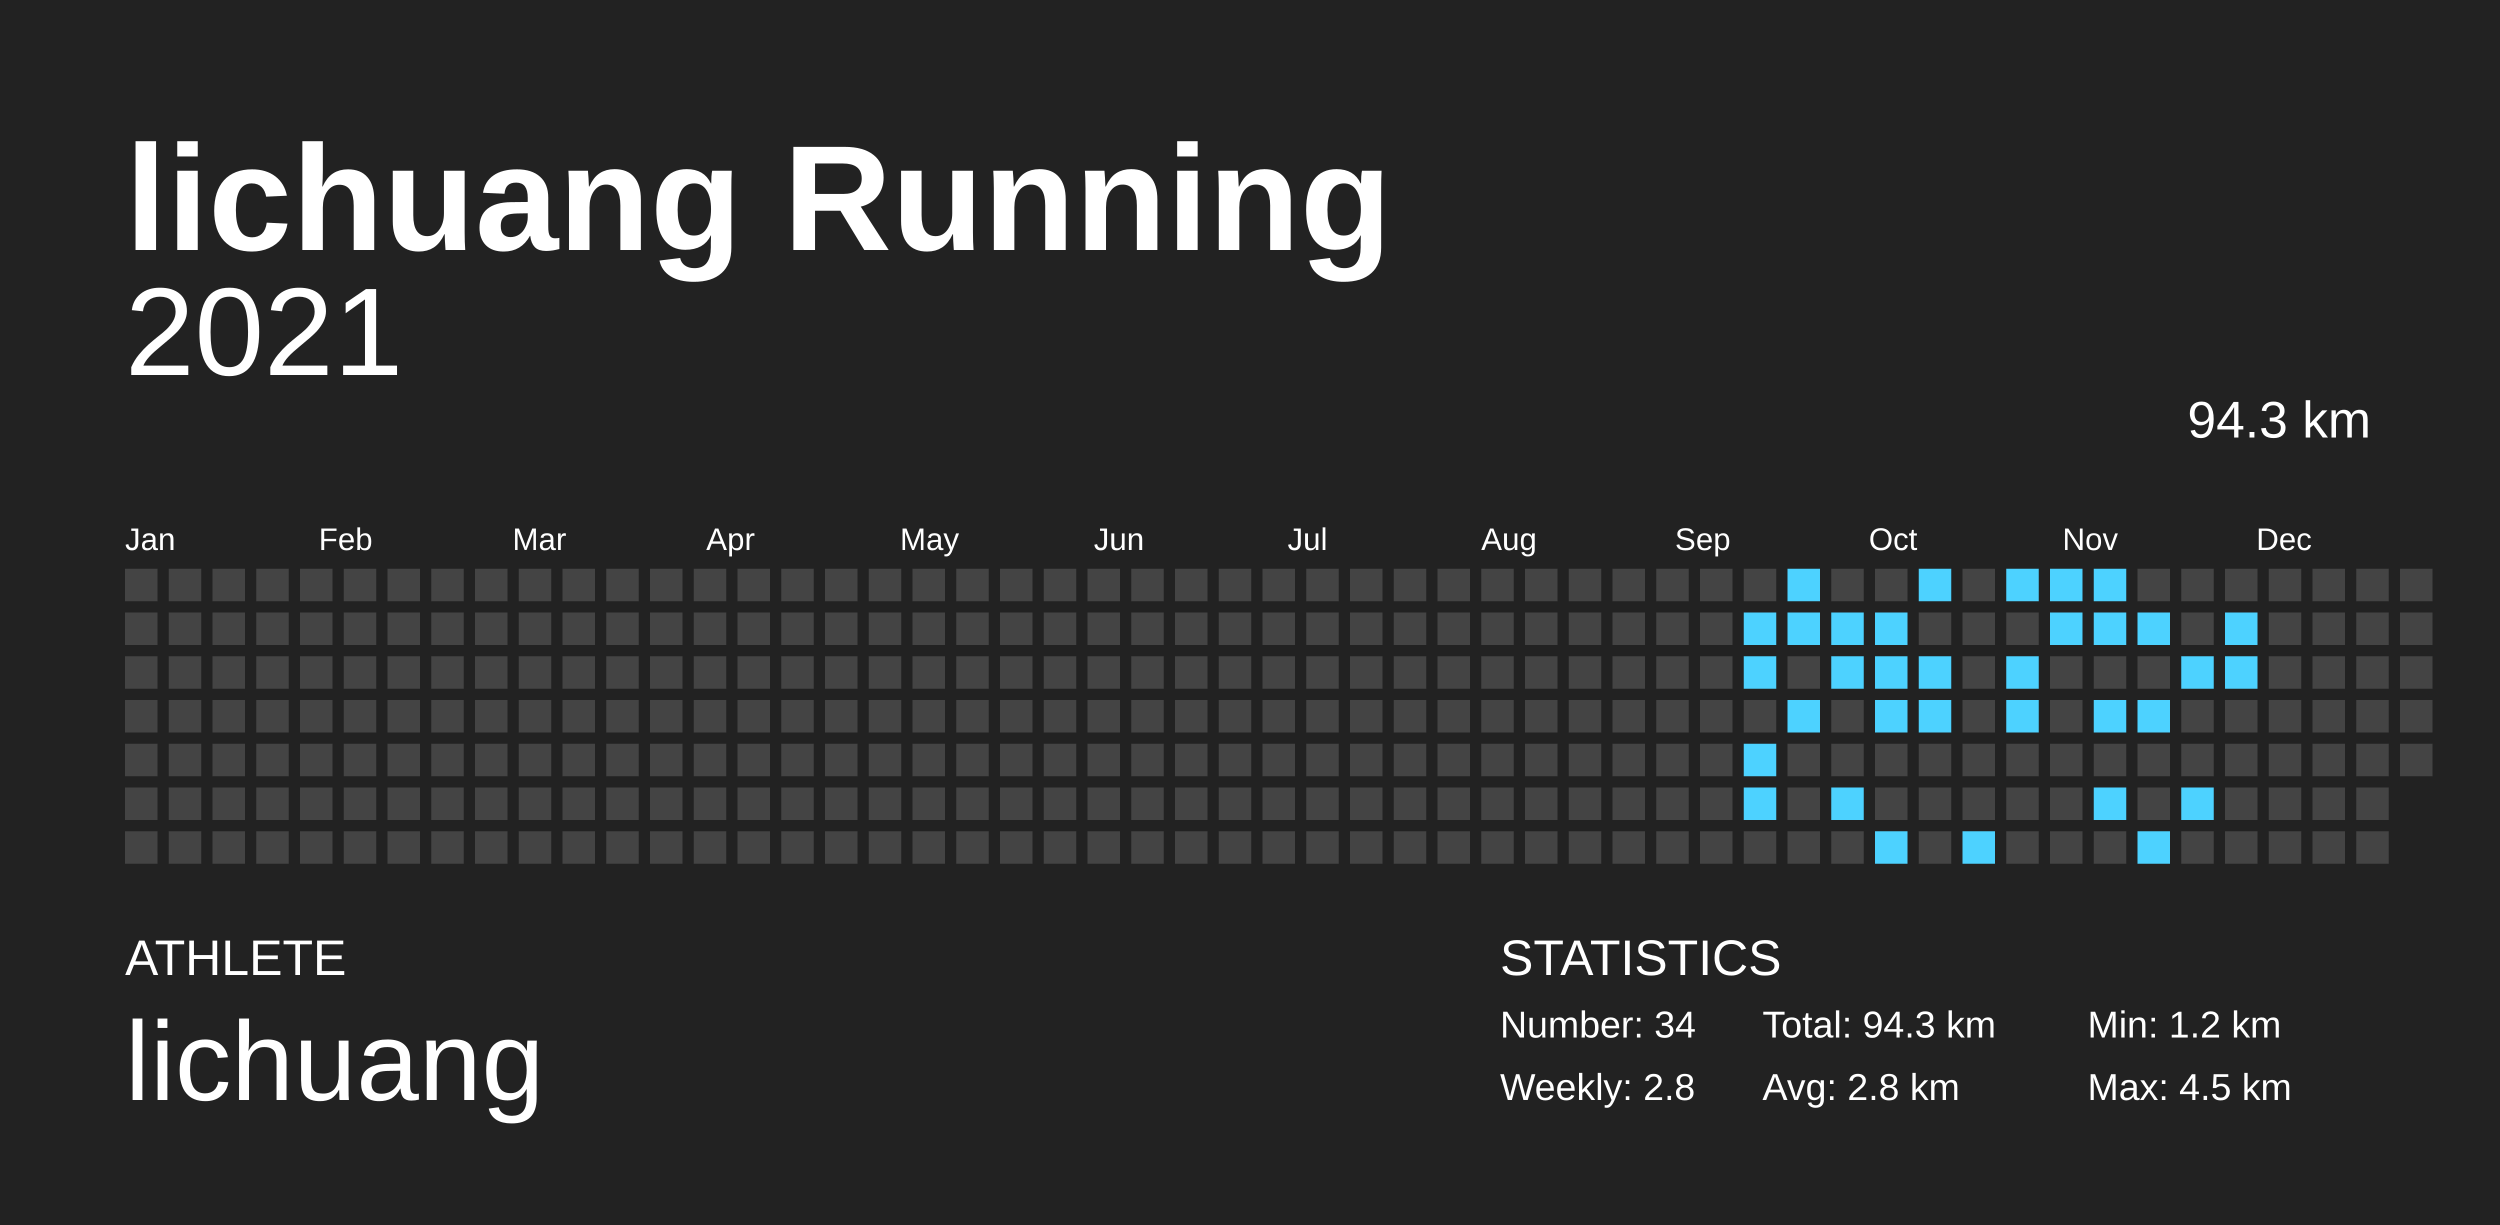
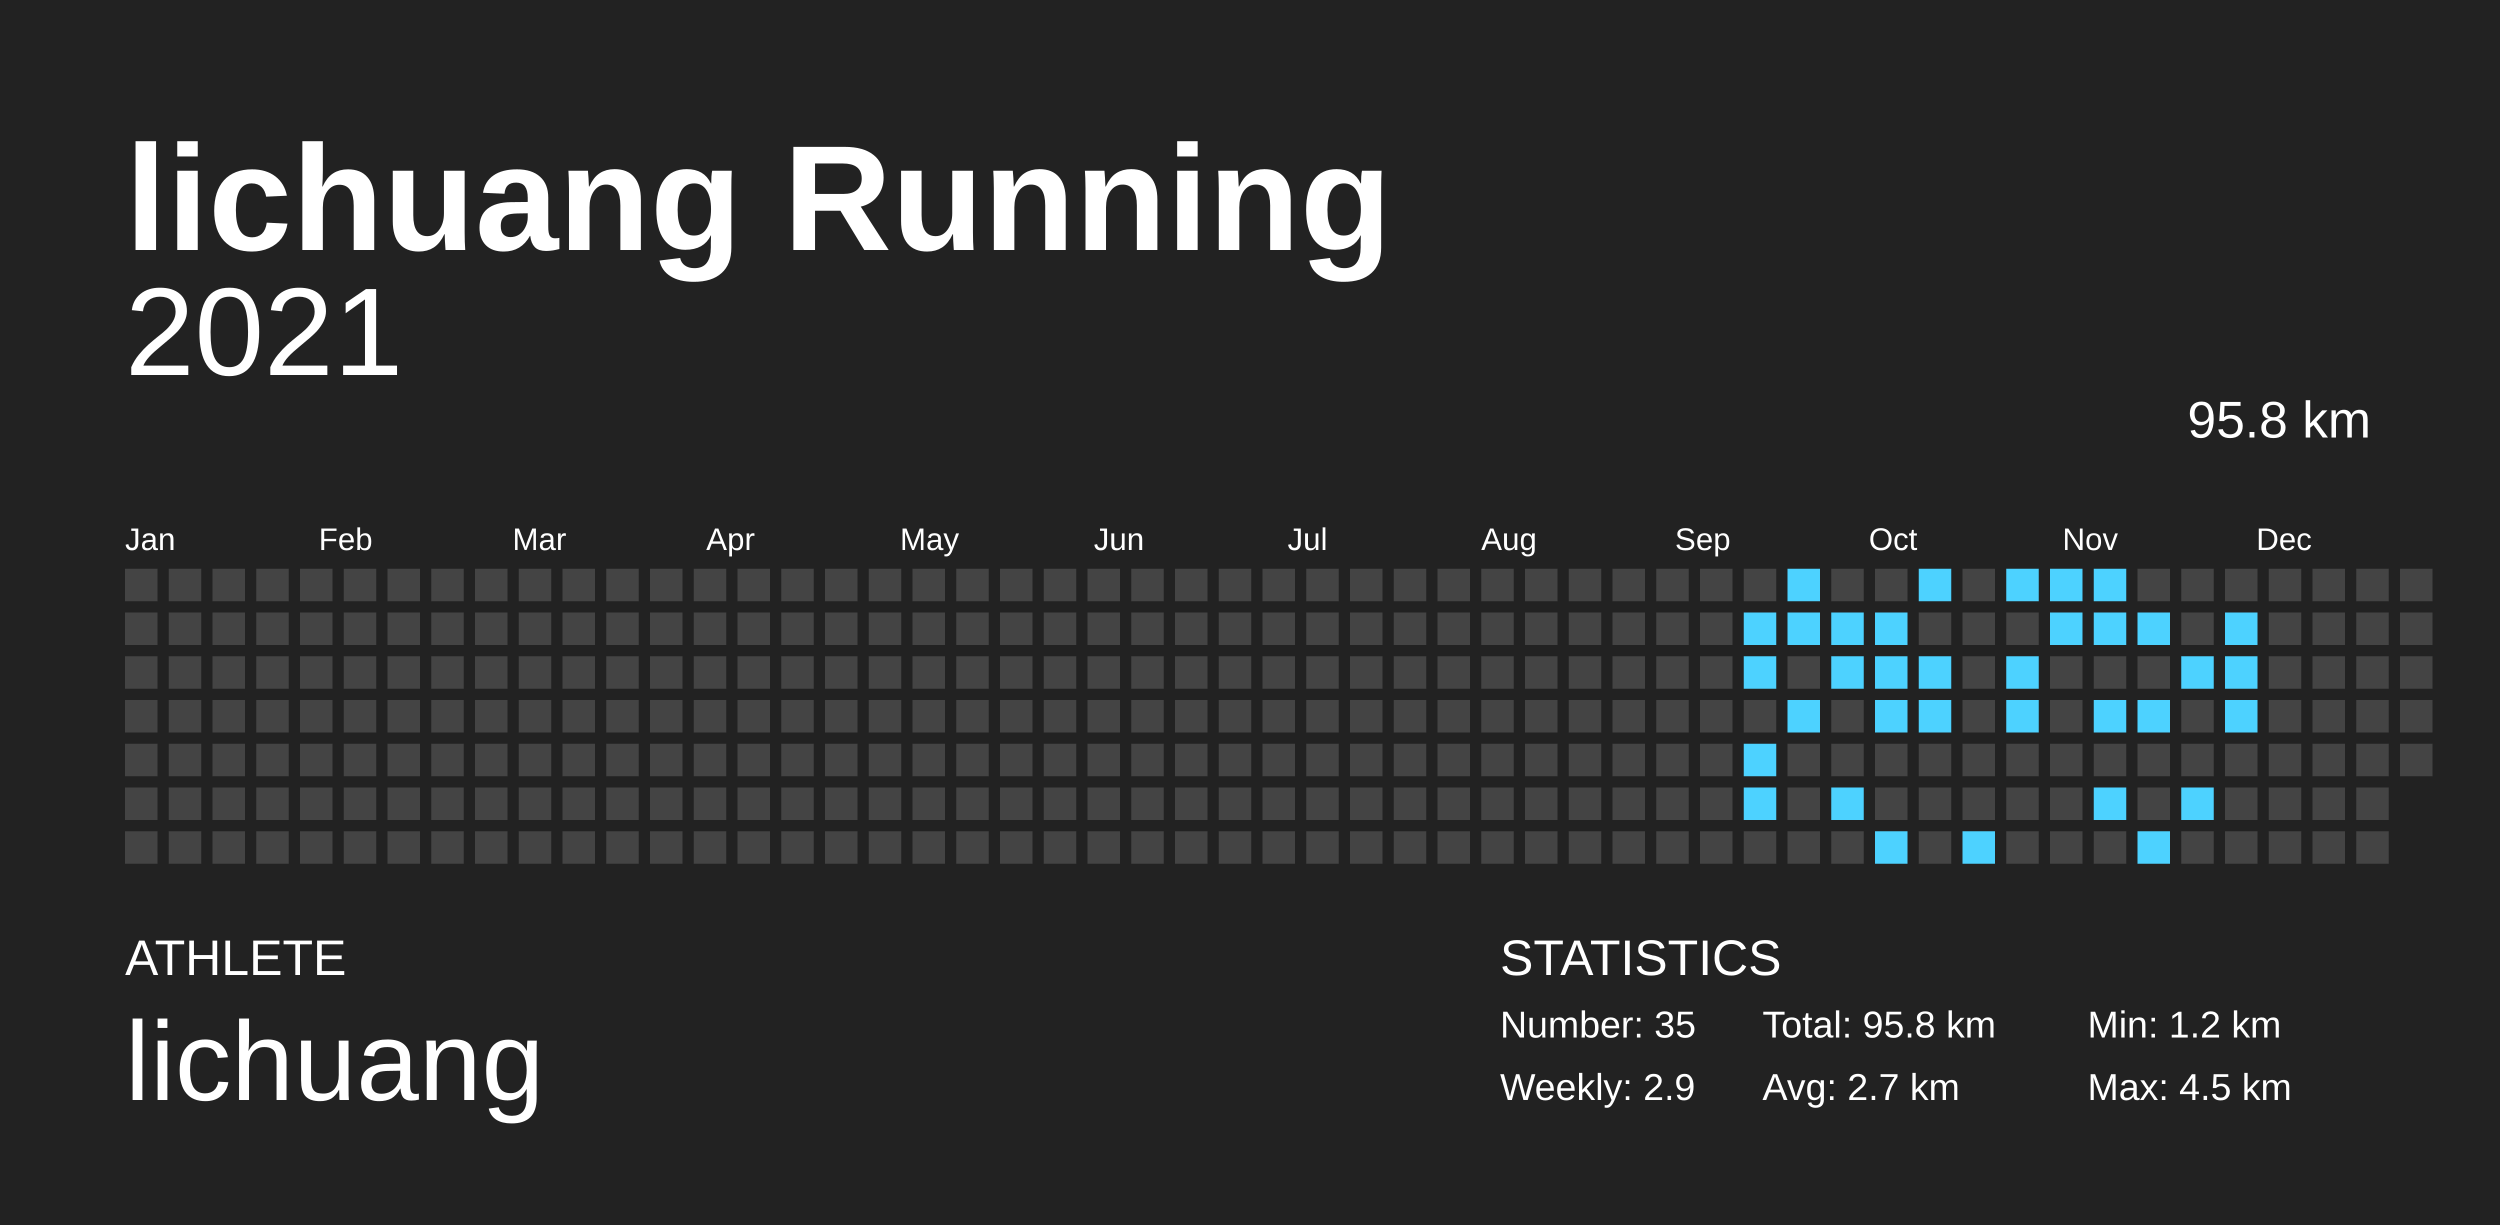
<svg xmlns="http://www.w3.org/2000/svg" baseProfile="full" height="98mm" version="1.1" viewBox="0,0,200,98" width="200mm">
  <defs />
  <rect fill="#222222" height="98" width="200" x="0" y="0" />
  <text fill="#FFFFFF" style="font-size:12px; font-family:Arial; font-weight:bold;" x="10" y="20">lichuang Running</text>
  <text fill="#FFFFFF" style="font-size:4px; font-family:Arial" x="10" y="78">ATHLETE</text>
  <text fill="#FFFFFF" style="font-size:9px; font-family:Arial" x="10" y="88">lichuang</text>
  <text fill="#FFFFFF" style="font-size:4px; font-family:Arial" x="120" y="78">STATISTICS</text>
-   <text fill="#FFFFFF" style="font-size:3px; font-family:Arial" x="120" y="83">Number: 34</text>
-   <text fill="#FFFFFF" style="font-size:3px; font-family:Arial" x="120" y="88">Weekly: 2.8</text>
-   <text fill="#FFFFFF" style="font-size:3px; font-family:Arial" x="141" y="83">Total: 94.3 km</text>
-   <text fill="#FFFFFF" style="font-size:3px; font-family:Arial" x="141" y="88">Avg: 2.8 km</text>
+   <text fill="#FFFFFF" style="font-size:3px; font-family:Arial" x="120" y="83">Number: 35</text>
+   <text fill="#FFFFFF" style="font-size:3px; font-family:Arial" x="120" y="88">Weekly: 2.9</text>
+   <text fill="#FFFFFF" style="font-size:3px; font-family:Arial" x="141" y="83">Total: 95.8 km</text>
+   <text fill="#FFFFFF" style="font-size:3px; font-family:Arial" x="141" y="88">Avg: 2.7 km</text>
  <text fill="#FFFFFF" style="font-size:3px; font-family:Arial" x="167" y="83">Min: 1.2 km</text>
  <text fill="#FFFFFF" style="font-size:3px; font-family:Arial" x="167" y="88">Max: 4.5 km</text>
  <text alignment-baseline="hanging" fill="#FFFFFF" style="font-size:10.0px; font-family:Arial;" x="10" y="30">2021</text>
-   <text alignment-baseline="hanging" fill="#FFFFFF" style="font-size:4.125px; font-family:Arial;" x="175" y="35">94.3 km</text>
+   <text alignment-baseline="hanging" fill="#FFFFFF" style="font-size:4.125px; font-family:Arial;" x="175" y="35">95.8 km</text>
  <text fill="#FFFFFF" style="font-size:2.5px; font-family:Arial" x="10.0" y="44">Jan</text>
  <text fill="#FFFFFF" style="font-size:2.5px; font-family:Arial" x="25.5" y="44">Feb</text>
  <text fill="#FFFFFF" style="font-size:2.5px; font-family:Arial" x="41.0" y="44">Mar</text>
  <text fill="#FFFFFF" style="font-size:2.5px; font-family:Arial" x="56.5" y="44">Apr</text>
  <text fill="#FFFFFF" style="font-size:2.5px; font-family:Arial" x="72.0" y="44">May</text>
  <text fill="#FFFFFF" style="font-size:2.5px; font-family:Arial" x="87.5" y="44">Jun</text>
  <text fill="#FFFFFF" style="font-size:2.5px; font-family:Arial" x="103.0" y="44">Jul</text>
  <text fill="#FFFFFF" style="font-size:2.5px; font-family:Arial" x="118.5" y="44">Aug</text>
  <text fill="#FFFFFF" style="font-size:2.5px; font-family:Arial" x="134.0" y="44">Sep</text>
  <text fill="#FFFFFF" style="font-size:2.5px; font-family:Arial" x="149.5" y="44">Oct</text>
  <text fill="#FFFFFF" style="font-size:2.5px; font-family:Arial" x="165.0" y="44">Nov</text>
  <text fill="#FFFFFF" style="font-size:2.5px; font-family:Arial" x="180.5" y="44">Dec</text>
  <rect fill="#444444" height="2.6" width="2.6" x="10.0" y="45.5" />
  <rect fill="#444444" height="2.6" width="2.6" x="10.0" y="49.0" />
  <rect fill="#444444" height="2.6" width="2.6" x="10.0" y="52.5" />
  <rect fill="#444444" height="2.6" width="2.6" x="10.0" y="56.0" />
  <rect fill="#444444" height="2.6" width="2.6" x="10.0" y="59.5" />
  <rect fill="#444444" height="2.6" width="2.6" x="10.0" y="63.0" />
  <rect fill="#444444" height="2.6" width="2.6" x="10.0" y="66.5" />
  <rect fill="#444444" height="2.6" width="2.6" x="13.5" y="45.5" />
  <rect fill="#444444" height="2.6" width="2.6" x="13.5" y="49.0" />
  <rect fill="#444444" height="2.6" width="2.6" x="13.5" y="52.5" />
  <rect fill="#444444" height="2.6" width="2.6" x="13.5" y="56.0" />
  <rect fill="#444444" height="2.6" width="2.6" x="13.5" y="59.5" />
  <rect fill="#444444" height="2.6" width="2.6" x="13.5" y="63.0" />
  <rect fill="#444444" height="2.6" width="2.6" x="13.5" y="66.5" />
  <rect fill="#444444" height="2.6" width="2.6" x="17.0" y="45.5" />
  <rect fill="#444444" height="2.6" width="2.6" x="17.0" y="49.0" />
  <rect fill="#444444" height="2.6" width="2.6" x="17.0" y="52.5" />
  <rect fill="#444444" height="2.6" width="2.6" x="17.0" y="56.0" />
  <rect fill="#444444" height="2.6" width="2.6" x="17.0" y="59.5" />
  <rect fill="#444444" height="2.6" width="2.6" x="17.0" y="63.0" />
  <rect fill="#444444" height="2.6" width="2.6" x="17.0" y="66.5" />
  <rect fill="#444444" height="2.6" width="2.6" x="20.5" y="45.5" />
  <rect fill="#444444" height="2.6" width="2.6" x="20.5" y="49.0" />
  <rect fill="#444444" height="2.6" width="2.6" x="20.5" y="52.5" />
  <rect fill="#444444" height="2.6" width="2.6" x="20.5" y="56.0" />
  <rect fill="#444444" height="2.6" width="2.6" x="20.5" y="59.5" />
  <rect fill="#444444" height="2.6" width="2.6" x="20.5" y="63.0" />
  <rect fill="#444444" height="2.6" width="2.6" x="20.5" y="66.5" />
  <rect fill="#444444" height="2.6" width="2.6" x="24.0" y="45.5" />
  <rect fill="#444444" height="2.6" width="2.6" x="24.0" y="49.0" />
  <rect fill="#444444" height="2.6" width="2.6" x="24.0" y="52.5" />
  <rect fill="#444444" height="2.6" width="2.6" x="24.0" y="56.0" />
  <rect fill="#444444" height="2.6" width="2.6" x="24.0" y="59.5" />
  <rect fill="#444444" height="2.6" width="2.6" x="24.0" y="63.0" />
  <rect fill="#444444" height="2.6" width="2.6" x="24.0" y="66.5" />
  <rect fill="#444444" height="2.6" width="2.6" x="27.5" y="45.5" />
  <rect fill="#444444" height="2.6" width="2.6" x="27.5" y="49.0" />
  <rect fill="#444444" height="2.6" width="2.6" x="27.5" y="52.5" />
  <rect fill="#444444" height="2.6" width="2.6" x="27.5" y="56.0" />
  <rect fill="#444444" height="2.6" width="2.6" x="27.5" y="59.5" />
  <rect fill="#444444" height="2.6" width="2.6" x="27.5" y="63.0" />
  <rect fill="#444444" height="2.6" width="2.6" x="27.5" y="66.5" />
  <rect fill="#444444" height="2.6" width="2.6" x="31.0" y="45.5" />
  <rect fill="#444444" height="2.6" width="2.6" x="31.0" y="49.0" />
  <rect fill="#444444" height="2.6" width="2.6" x="31.0" y="52.5" />
  <rect fill="#444444" height="2.6" width="2.6" x="31.0" y="56.0" />
  <rect fill="#444444" height="2.6" width="2.6" x="31.0" y="59.5" />
  <rect fill="#444444" height="2.6" width="2.6" x="31.0" y="63.0" />
  <rect fill="#444444" height="2.6" width="2.6" x="31.0" y="66.5" />
  <rect fill="#444444" height="2.6" width="2.6" x="34.5" y="45.5" />
  <rect fill="#444444" height="2.6" width="2.6" x="34.5" y="49.0" />
  <rect fill="#444444" height="2.6" width="2.6" x="34.5" y="52.5" />
  <rect fill="#444444" height="2.6" width="2.6" x="34.5" y="56.0" />
  <rect fill="#444444" height="2.6" width="2.6" x="34.5" y="59.5" />
  <rect fill="#444444" height="2.6" width="2.6" x="34.5" y="63.0" />
  <rect fill="#444444" height="2.6" width="2.6" x="34.5" y="66.5" />
  <rect fill="#444444" height="2.6" width="2.6" x="38.0" y="45.5" />
  <rect fill="#444444" height="2.6" width="2.6" x="38.0" y="49.0" />
  <rect fill="#444444" height="2.6" width="2.6" x="38.0" y="52.5" />
  <rect fill="#444444" height="2.6" width="2.6" x="38.0" y="56.0" />
  <rect fill="#444444" height="2.6" width="2.6" x="38.0" y="59.5" />
  <rect fill="#444444" height="2.6" width="2.6" x="38.0" y="63.0" />
  <rect fill="#444444" height="2.6" width="2.6" x="38.0" y="66.5" />
  <rect fill="#444444" height="2.6" width="2.6" x="41.5" y="45.5" />
  <rect fill="#444444" height="2.6" width="2.6" x="41.5" y="49.0" />
  <rect fill="#444444" height="2.6" width="2.6" x="41.5" y="52.5" />
  <rect fill="#444444" height="2.6" width="2.6" x="41.5" y="56.0" />
  <rect fill="#444444" height="2.6" width="2.6" x="41.5" y="59.5" />
  <rect fill="#444444" height="2.6" width="2.6" x="41.5" y="63.0" />
  <rect fill="#444444" height="2.6" width="2.6" x="41.5" y="66.5" />
  <rect fill="#444444" height="2.6" width="2.6" x="45.0" y="45.5" />
  <rect fill="#444444" height="2.6" width="2.6" x="45.0" y="49.0" />
  <rect fill="#444444" height="2.6" width="2.6" x="45.0" y="52.5" />
  <rect fill="#444444" height="2.6" width="2.6" x="45.0" y="56.0" />
  <rect fill="#444444" height="2.6" width="2.6" x="45.0" y="59.5" />
  <rect fill="#444444" height="2.6" width="2.6" x="45.0" y="63.0" />
  <rect fill="#444444" height="2.6" width="2.6" x="45.0" y="66.5" />
  <rect fill="#444444" height="2.6" width="2.6" x="48.5" y="45.5" />
  <rect fill="#444444" height="2.6" width="2.6" x="48.5" y="49.0" />
  <rect fill="#444444" height="2.6" width="2.6" x="48.5" y="52.5" />
  <rect fill="#444444" height="2.6" width="2.6" x="48.5" y="56.0" />
  <rect fill="#444444" height="2.6" width="2.6" x="48.5" y="59.5" />
  <rect fill="#444444" height="2.6" width="2.6" x="48.5" y="63.0" />
  <rect fill="#444444" height="2.6" width="2.6" x="48.5" y="66.5" />
  <rect fill="#444444" height="2.6" width="2.6" x="52.0" y="45.5" />
  <rect fill="#444444" height="2.6" width="2.6" x="52.0" y="49.0" />
  <rect fill="#444444" height="2.6" width="2.6" x="52.0" y="52.5" />
  <rect fill="#444444" height="2.6" width="2.6" x="52.0" y="56.0" />
  <rect fill="#444444" height="2.6" width="2.6" x="52.0" y="59.5" />
  <rect fill="#444444" height="2.6" width="2.6" x="52.0" y="63.0" />
  <rect fill="#444444" height="2.6" width="2.6" x="52.0" y="66.5" />
  <rect fill="#444444" height="2.6" width="2.6" x="55.5" y="45.5" />
  <rect fill="#444444" height="2.6" width="2.6" x="55.5" y="49.0" />
  <rect fill="#444444" height="2.6" width="2.6" x="55.5" y="52.5" />
  <rect fill="#444444" height="2.6" width="2.6" x="55.5" y="56.0" />
  <rect fill="#444444" height="2.6" width="2.6" x="55.5" y="59.5" />
  <rect fill="#444444" height="2.6" width="2.6" x="55.5" y="63.0" />
  <rect fill="#444444" height="2.6" width="2.6" x="55.5" y="66.5" />
  <rect fill="#444444" height="2.6" width="2.6" x="59.0" y="45.5" />
  <rect fill="#444444" height="2.6" width="2.6" x="59.0" y="49.0" />
  <rect fill="#444444" height="2.6" width="2.6" x="59.0" y="52.5" />
  <rect fill="#444444" height="2.6" width="2.6" x="59.0" y="56.0" />
  <rect fill="#444444" height="2.6" width="2.6" x="59.0" y="59.5" />
  <rect fill="#444444" height="2.6" width="2.6" x="59.0" y="63.0" />
  <rect fill="#444444" height="2.6" width="2.6" x="59.0" y="66.5" />
  <rect fill="#444444" height="2.6" width="2.6" x="62.5" y="45.5" />
  <rect fill="#444444" height="2.6" width="2.6" x="62.5" y="49.0" />
  <rect fill="#444444" height="2.6" width="2.6" x="62.5" y="52.5" />
  <rect fill="#444444" height="2.6" width="2.6" x="62.5" y="56.0" />
  <rect fill="#444444" height="2.6" width="2.6" x="62.5" y="59.5" />
  <rect fill="#444444" height="2.6" width="2.6" x="62.5" y="63.0" />
  <rect fill="#444444" height="2.6" width="2.6" x="62.5" y="66.5" />
  <rect fill="#444444" height="2.6" width="2.6" x="66.0" y="45.5" />
  <rect fill="#444444" height="2.6" width="2.6" x="66.0" y="49.0" />
  <rect fill="#444444" height="2.6" width="2.6" x="66.0" y="52.5" />
  <rect fill="#444444" height="2.6" width="2.6" x="66.0" y="56.0" />
  <rect fill="#444444" height="2.6" width="2.6" x="66.0" y="59.5" />
  <rect fill="#444444" height="2.6" width="2.6" x="66.0" y="63.0" />
  <rect fill="#444444" height="2.6" width="2.6" x="66.0" y="66.5" />
  <rect fill="#444444" height="2.6" width="2.6" x="69.5" y="45.5" />
  <rect fill="#444444" height="2.6" width="2.6" x="69.5" y="49.0" />
  <rect fill="#444444" height="2.6" width="2.6" x="69.5" y="52.5" />
  <rect fill="#444444" height="2.6" width="2.6" x="69.5" y="56.0" />
  <rect fill="#444444" height="2.6" width="2.6" x="69.5" y="59.5" />
  <rect fill="#444444" height="2.6" width="2.6" x="69.5" y="63.0" />
  <rect fill="#444444" height="2.6" width="2.6" x="69.5" y="66.5" />
  <rect fill="#444444" height="2.6" width="2.6" x="73.0" y="45.5" />
  <rect fill="#444444" height="2.6" width="2.6" x="73.0" y="49.0" />
  <rect fill="#444444" height="2.6" width="2.6" x="73.0" y="52.5" />
  <rect fill="#444444" height="2.6" width="2.6" x="73.0" y="56.0" />
  <rect fill="#444444" height="2.6" width="2.6" x="73.0" y="59.5" />
  <rect fill="#444444" height="2.6" width="2.6" x="73.0" y="63.0" />
  <rect fill="#444444" height="2.6" width="2.6" x="73.0" y="66.5" />
  <rect fill="#444444" height="2.6" width="2.6" x="76.5" y="45.5" />
  <rect fill="#444444" height="2.6" width="2.6" x="76.5" y="49.0" />
  <rect fill="#444444" height="2.6" width="2.6" x="76.5" y="52.5" />
  <rect fill="#444444" height="2.6" width="2.6" x="76.5" y="56.0" />
  <rect fill="#444444" height="2.6" width="2.6" x="76.5" y="59.5" />
  <rect fill="#444444" height="2.6" width="2.6" x="76.5" y="63.0" />
  <rect fill="#444444" height="2.6" width="2.6" x="76.5" y="66.5" />
  <rect fill="#444444" height="2.6" width="2.6" x="80.0" y="45.5" />
  <rect fill="#444444" height="2.6" width="2.6" x="80.0" y="49.0" />
  <rect fill="#444444" height="2.6" width="2.6" x="80.0" y="52.5" />
  <rect fill="#444444" height="2.6" width="2.6" x="80.0" y="56.0" />
  <rect fill="#444444" height="2.6" width="2.6" x="80.0" y="59.5" />
  <rect fill="#444444" height="2.6" width="2.6" x="80.0" y="63.0" />
  <rect fill="#444444" height="2.6" width="2.6" x="80.0" y="66.5" />
  <rect fill="#444444" height="2.6" width="2.6" x="83.5" y="45.5" />
  <rect fill="#444444" height="2.6" width="2.6" x="83.5" y="49.0" />
  <rect fill="#444444" height="2.6" width="2.6" x="83.5" y="52.5" />
  <rect fill="#444444" height="2.6" width="2.6" x="83.5" y="56.0" />
  <rect fill="#444444" height="2.6" width="2.6" x="83.5" y="59.5" />
  <rect fill="#444444" height="2.6" width="2.6" x="83.5" y="63.0" />
  <rect fill="#444444" height="2.6" width="2.6" x="83.5" y="66.5" />
  <rect fill="#444444" height="2.6" width="2.6" x="87.0" y="45.5" />
  <rect fill="#444444" height="2.6" width="2.6" x="87.0" y="49.0" />
  <rect fill="#444444" height="2.6" width="2.6" x="87.0" y="52.5" />
  <rect fill="#444444" height="2.6" width="2.6" x="87.0" y="56.0" />
  <rect fill="#444444" height="2.6" width="2.6" x="87.0" y="59.5" />
  <rect fill="#444444" height="2.6" width="2.6" x="87.0" y="63.0" />
  <rect fill="#444444" height="2.6" width="2.6" x="87.0" y="66.5" />
  <rect fill="#444444" height="2.6" width="2.6" x="90.5" y="45.5" />
  <rect fill="#444444" height="2.6" width="2.6" x="90.5" y="49.0" />
  <rect fill="#444444" height="2.6" width="2.6" x="90.5" y="52.5" />
  <rect fill="#444444" height="2.6" width="2.6" x="90.5" y="56.0" />
  <rect fill="#444444" height="2.6" width="2.6" x="90.5" y="59.5" />
  <rect fill="#444444" height="2.6" width="2.6" x="90.5" y="63.0" />
  <rect fill="#444444" height="2.6" width="2.6" x="90.5" y="66.5" />
  <rect fill="#444444" height="2.6" width="2.6" x="94.0" y="45.5" />
  <rect fill="#444444" height="2.6" width="2.6" x="94.0" y="49.0" />
  <rect fill="#444444" height="2.6" width="2.6" x="94.0" y="52.5" />
  <rect fill="#444444" height="2.6" width="2.6" x="94.0" y="56.0" />
  <rect fill="#444444" height="2.6" width="2.6" x="94.0" y="59.5" />
  <rect fill="#444444" height="2.6" width="2.6" x="94.0" y="63.0" />
  <rect fill="#444444" height="2.6" width="2.6" x="94.0" y="66.5" />
  <rect fill="#444444" height="2.6" width="2.6" x="97.5" y="45.5" />
  <rect fill="#444444" height="2.6" width="2.6" x="97.5" y="49.0" />
  <rect fill="#444444" height="2.6" width="2.6" x="97.5" y="52.5" />
  <rect fill="#444444" height="2.6" width="2.6" x="97.5" y="56.0" />
  <rect fill="#444444" height="2.6" width="2.6" x="97.5" y="59.5" />
  <rect fill="#444444" height="2.6" width="2.6" x="97.5" y="63.0" />
  <rect fill="#444444" height="2.6" width="2.6" x="97.5" y="66.5" />
  <rect fill="#444444" height="2.6" width="2.6" x="101.0" y="45.5" />
  <rect fill="#444444" height="2.6" width="2.6" x="101.0" y="49.0" />
  <rect fill="#444444" height="2.6" width="2.6" x="101.0" y="52.5" />
  <rect fill="#444444" height="2.6" width="2.6" x="101.0" y="56.0" />
  <rect fill="#444444" height="2.6" width="2.6" x="101.0" y="59.5" />
  <rect fill="#444444" height="2.6" width="2.6" x="101.0" y="63.0" />
  <rect fill="#444444" height="2.6" width="2.6" x="101.0" y="66.5" />
  <rect fill="#444444" height="2.6" width="2.6" x="104.5" y="45.5" />
  <rect fill="#444444" height="2.6" width="2.6" x="104.5" y="49.0" />
  <rect fill="#444444" height="2.6" width="2.6" x="104.5" y="52.5" />
  <rect fill="#444444" height="2.6" width="2.6" x="104.5" y="56.0" />
  <rect fill="#444444" height="2.6" width="2.6" x="104.5" y="59.5" />
  <rect fill="#444444" height="2.6" width="2.6" x="104.5" y="63.0" />
  <rect fill="#444444" height="2.6" width="2.6" x="104.5" y="66.5" />
  <rect fill="#444444" height="2.6" width="2.6" x="108.0" y="45.5" />
  <rect fill="#444444" height="2.6" width="2.6" x="108.0" y="49.0" />
  <rect fill="#444444" height="2.6" width="2.6" x="108.0" y="52.5" />
  <rect fill="#444444" height="2.6" width="2.6" x="108.0" y="56.0" />
  <rect fill="#444444" height="2.6" width="2.6" x="108.0" y="59.5" />
  <rect fill="#444444" height="2.6" width="2.6" x="108.0" y="63.0" />
  <rect fill="#444444" height="2.6" width="2.6" x="108.0" y="66.5" />
  <rect fill="#444444" height="2.6" width="2.6" x="111.5" y="45.5" />
  <rect fill="#444444" height="2.6" width="2.6" x="111.5" y="49.0" />
  <rect fill="#444444" height="2.6" width="2.6" x="111.5" y="52.5" />
  <rect fill="#444444" height="2.6" width="2.6" x="111.5" y="56.0" />
  <rect fill="#444444" height="2.6" width="2.6" x="111.5" y="59.5" />
  <rect fill="#444444" height="2.6" width="2.6" x="111.5" y="63.0" />
  <rect fill="#444444" height="2.6" width="2.6" x="111.5" y="66.5" />
  <rect fill="#444444" height="2.6" width="2.6" x="115.0" y="45.5" />
  <rect fill="#444444" height="2.6" width="2.6" x="115.0" y="49.0" />
  <rect fill="#444444" height="2.6" width="2.6" x="115.0" y="52.5" />
  <rect fill="#444444" height="2.6" width="2.6" x="115.0" y="56.0" />
  <rect fill="#444444" height="2.6" width="2.6" x="115.0" y="59.5" />
  <rect fill="#444444" height="2.6" width="2.6" x="115.0" y="63.0" />
  <rect fill="#444444" height="2.6" width="2.6" x="115.0" y="66.5" />
  <rect fill="#444444" height="2.6" width="2.6" x="118.5" y="45.5" />
  <rect fill="#444444" height="2.6" width="2.6" x="118.5" y="49.0" />
  <rect fill="#444444" height="2.6" width="2.6" x="118.5" y="52.5" />
  <rect fill="#444444" height="2.6" width="2.6" x="118.5" y="56.0" />
  <rect fill="#444444" height="2.6" width="2.6" x="118.5" y="59.5" />
  <rect fill="#444444" height="2.6" width="2.6" x="118.5" y="63.0" />
  <rect fill="#444444" height="2.6" width="2.6" x="118.5" y="66.5" />
  <rect fill="#444444" height="2.6" width="2.6" x="122.0" y="45.5" />
  <rect fill="#444444" height="2.6" width="2.6" x="122.0" y="49.0" />
  <rect fill="#444444" height="2.6" width="2.6" x="122.0" y="52.5" />
  <rect fill="#444444" height="2.6" width="2.6" x="122.0" y="56.0" />
  <rect fill="#444444" height="2.6" width="2.6" x="122.0" y="59.5" />
  <rect fill="#444444" height="2.6" width="2.6" x="122.0" y="63.0" />
  <rect fill="#444444" height="2.6" width="2.6" x="122.0" y="66.5" />
  <rect fill="#444444" height="2.6" width="2.6" x="125.5" y="45.5" />
  <rect fill="#444444" height="2.6" width="2.6" x="125.5" y="49.0" />
  <rect fill="#444444" height="2.6" width="2.6" x="125.5" y="52.5" />
  <rect fill="#444444" height="2.6" width="2.6" x="125.5" y="56.0" />
  <rect fill="#444444" height="2.6" width="2.6" x="125.5" y="59.5" />
  <rect fill="#444444" height="2.6" width="2.6" x="125.5" y="63.0" />
  <rect fill="#444444" height="2.6" width="2.6" x="125.5" y="66.5" />
  <rect fill="#444444" height="2.6" width="2.6" x="129.0" y="45.5" />
  <rect fill="#444444" height="2.6" width="2.6" x="129.0" y="49.0" />
  <rect fill="#444444" height="2.6" width="2.6" x="129.0" y="52.5" />
  <rect fill="#444444" height="2.6" width="2.6" x="129.0" y="56.0" />
  <rect fill="#444444" height="2.6" width="2.6" x="129.0" y="59.5" />
  <rect fill="#444444" height="2.6" width="2.6" x="129.0" y="63.0" />
  <rect fill="#444444" height="2.6" width="2.6" x="129.0" y="66.5" />
  <rect fill="#444444" height="2.6" width="2.6" x="132.5" y="45.5" />
  <rect fill="#444444" height="2.6" width="2.6" x="132.5" y="49.0" />
  <rect fill="#444444" height="2.6" width="2.6" x="132.5" y="52.5" />
  <rect fill="#444444" height="2.6" width="2.6" x="132.5" y="56.0" />
  <rect fill="#444444" height="2.6" width="2.6" x="132.5" y="59.5" />
  <rect fill="#444444" height="2.6" width="2.6" x="132.5" y="63.0" />
  <rect fill="#444444" height="2.6" width="2.6" x="132.5" y="66.5" />
  <rect fill="#444444" height="2.6" width="2.6" x="136.0" y="45.5" />
  <rect fill="#444444" height="2.6" width="2.6" x="136.0" y="49.0" />
  <rect fill="#444444" height="2.6" width="2.6" x="136.0" y="52.5" />
  <rect fill="#444444" height="2.6" width="2.6" x="136.0" y="56.0" />
  <rect fill="#444444" height="2.6" width="2.6" x="136.0" y="59.5" />
  <rect fill="#444444" height="2.6" width="2.6" x="136.0" y="63.0" />
  <rect fill="#444444" height="2.6" width="2.6" x="136.0" y="66.5" />
  <rect fill="#444444" height="2.6" width="2.6" x="139.5" y="45.5" />
  <rect fill="#4dd2ff" height="2.6" width="2.6" x="139.5" y="49.0" />
  <rect fill="#4dd2ff" height="2.6" width="2.6" x="139.5" y="52.5" />
  <rect fill="#444444" height="2.6" width="2.6" x="139.5" y="56.0" />
  <rect fill="#4dd2ff" height="2.6" width="2.6" x="139.5" y="59.5" />
  <rect fill="#4dd2ff" height="2.6" width="2.6" x="139.5" y="63.0" />
  <rect fill="#444444" height="2.6" width="2.6" x="139.5" y="66.5" />
  <rect fill="#4dd2ff" height="2.6" width="2.6" x="143.0" y="45.5" />
  <rect fill="#4dd2ff" height="2.6" width="2.6" x="143.0" y="49.0" />
  <rect fill="#444444" height="2.6" width="2.6" x="143.0" y="52.5" />
  <rect fill="#4dd2ff" height="2.6" width="2.6" x="143.0" y="56.0" />
  <rect fill="#444444" height="2.6" width="2.6" x="143.0" y="59.5" />
  <rect fill="#444444" height="2.6" width="2.6" x="143.0" y="63.0" />
  <rect fill="#444444" height="2.6" width="2.6" x="143.0" y="66.5" />
  <rect fill="#444444" height="2.6" width="2.6" x="146.5" y="45.5" />
  <rect fill="#4dd2ff" height="2.6" width="2.6" x="146.5" y="49.0" />
  <rect fill="#4dd2ff" height="2.6" width="2.6" x="146.5" y="52.5" />
  <rect fill="#444444" height="2.6" width="2.6" x="146.5" y="56.0" />
  <rect fill="#444444" height="2.6" width="2.6" x="146.5" y="59.5" />
  <rect fill="#4dd2ff" height="2.6" width="2.6" x="146.5" y="63.0" />
  <rect fill="#444444" height="2.6" width="2.6" x="146.5" y="66.5" />
  <rect fill="#444444" height="2.6" width="2.6" x="150.0" y="45.5" />
  <rect fill="#4dd2ff" height="2.6" width="2.6" x="150.0" y="49.0" />
  <rect fill="#4dd2ff" height="2.6" width="2.6" x="150.0" y="52.5" />
  <rect fill="#4dd2ff" height="2.6" width="2.6" x="150.0" y="56.0" />
  <rect fill="#444444" height="2.6" width="2.6" x="150.0" y="59.5" />
  <rect fill="#444444" height="2.6" width="2.6" x="150.0" y="63.0" />
  <rect fill="#4dd2ff" height="2.6" width="2.6" x="150.0" y="66.5" />
  <rect fill="#4dd2ff" height="2.6" width="2.6" x="153.5" y="45.5" />
  <rect fill="#444444" height="2.6" width="2.6" x="153.5" y="49.0" />
  <rect fill="#4dd2ff" height="2.6" width="2.6" x="153.5" y="52.5" />
  <rect fill="#4dd2ff" height="2.6" width="2.6" x="153.5" y="56.0" />
  <rect fill="#444444" height="2.6" width="2.6" x="153.5" y="59.5" />
  <rect fill="#444444" height="2.6" width="2.6" x="153.5" y="63.0" />
  <rect fill="#444444" height="2.6" width="2.6" x="153.5" y="66.5" />
  <rect fill="#444444" height="2.6" width="2.6" x="157.0" y="45.5" />
  <rect fill="#444444" height="2.6" width="2.6" x="157.0" y="49.0" />
  <rect fill="#444444" height="2.6" width="2.6" x="157.0" y="52.5" />
  <rect fill="#444444" height="2.6" width="2.6" x="157.0" y="56.0" />
  <rect fill="#444444" height="2.6" width="2.6" x="157.0" y="59.5" />
  <rect fill="#444444" height="2.6" width="2.6" x="157.0" y="63.0" />
  <rect fill="#4dd2ff" height="2.6" width="2.6" x="157.0" y="66.5" />
  <rect fill="#4dd2ff" height="2.6" width="2.6" x="160.5" y="45.5" />
  <rect fill="#444444" height="2.6" width="2.6" x="160.5" y="49.0" />
  <rect fill="#4dd2ff" height="2.6" width="2.6" x="160.5" y="52.5" />
  <rect fill="#4dd2ff" height="2.6" width="2.6" x="160.5" y="56.0" />
  <rect fill="#444444" height="2.6" width="2.6" x="160.5" y="59.5" />
  <rect fill="#444444" height="2.6" width="2.6" x="160.5" y="63.0" />
  <rect fill="#444444" height="2.6" width="2.6" x="160.5" y="66.5" />
  <rect fill="#4dd2ff" height="2.6" width="2.6" x="164.0" y="45.5" />
  <rect fill="#4dd2ff" height="2.6" width="2.6" x="164.0" y="49.0" />
  <rect fill="#444444" height="2.6" width="2.6" x="164.0" y="52.5" />
  <rect fill="#444444" height="2.6" width="2.6" x="164.0" y="56.0" />
  <rect fill="#444444" height="2.6" width="2.6" x="164.0" y="59.5" />
  <rect fill="#444444" height="2.6" width="2.6" x="164.0" y="63.0" />
  <rect fill="#444444" height="2.6" width="2.6" x="164.0" y="66.5" />
  <rect fill="#4dd2ff" height="2.6" width="2.6" x="167.5" y="45.5" />
  <rect fill="#4dd2ff" height="2.6" width="2.6" x="167.5" y="49.0" />
  <rect fill="#444444" height="2.6" width="2.6" x="167.5" y="52.5" />
  <rect fill="#4dd2ff" height="2.6" width="2.6" x="167.5" y="56.0" />
  <rect fill="#444444" height="2.6" width="2.6" x="167.5" y="59.5" />
  <rect fill="#4dd2ff" height="2.6" width="2.6" x="167.5" y="63.0" />
  <rect fill="#444444" height="2.6" width="2.6" x="167.5" y="66.5" />
  <rect fill="#444444" height="2.6" width="2.6" x="171.0" y="45.5" />
  <rect fill="#4dd2ff" height="2.6" width="2.6" x="171.0" y="49.0" />
  <rect fill="#444444" height="2.6" width="2.6" x="171.0" y="52.5" />
  <rect fill="#4dd2ff" height="2.6" width="2.6" x="171.0" y="56.0" />
  <rect fill="#444444" height="2.6" width="2.6" x="171.0" y="59.5" />
  <rect fill="#444444" height="2.6" width="2.6" x="171.0" y="63.0" />
  <rect fill="#4dd2ff" height="2.6" width="2.6" x="171.0" y="66.5" />
  <rect fill="#444444" height="2.6" width="2.6" x="174.5" y="45.5" />
  <rect fill="#444444" height="2.6" width="2.6" x="174.5" y="49.0" />
  <rect fill="#4dd2ff" height="2.6" width="2.6" x="174.5" y="52.5" />
  <rect fill="#444444" height="2.6" width="2.6" x="174.5" y="56.0" />
  <rect fill="#444444" height="2.6" width="2.6" x="174.5" y="59.5" />
  <rect fill="#4dd2ff" height="2.6" width="2.6" x="174.5" y="63.0" />
  <rect fill="#444444" height="2.6" width="2.6" x="174.5" y="66.5" />
  <rect fill="#444444" height="2.6" width="2.6" x="178.0" y="45.5" />
  <rect fill="#4dd2ff" height="2.6" width="2.6" x="178.0" y="49.0" />
  <rect fill="#4dd2ff" height="2.6" width="2.6" x="178.0" y="52.5" />
-   <rect fill="#444444" height="2.6" width="2.6" x="178.0" y="56.0" />
+   <rect fill="#4dd2ff" height="2.6" width="2.6" x="178.0" y="56.0" />
  <rect fill="#444444" height="2.6" width="2.6" x="178.0" y="59.5" />
  <rect fill="#444444" height="2.6" width="2.6" x="178.0" y="63.0" />
  <rect fill="#444444" height="2.6" width="2.6" x="178.0" y="66.5" />
  <rect fill="#444444" height="2.6" width="2.6" x="181.5" y="45.5" />
  <rect fill="#444444" height="2.6" width="2.6" x="181.5" y="49.0" />
  <rect fill="#444444" height="2.6" width="2.6" x="181.5" y="52.5" />
  <rect fill="#444444" height="2.6" width="2.6" x="181.5" y="56.0" />
  <rect fill="#444444" height="2.6" width="2.6" x="181.5" y="59.5" />
  <rect fill="#444444" height="2.6" width="2.6" x="181.5" y="63.0" />
  <rect fill="#444444" height="2.6" width="2.6" x="181.5" y="66.5" />
  <rect fill="#444444" height="2.6" width="2.6" x="185.0" y="45.5" />
  <rect fill="#444444" height="2.6" width="2.6" x="185.0" y="49.0" />
  <rect fill="#444444" height="2.6" width="2.6" x="185.0" y="52.5" />
  <rect fill="#444444" height="2.6" width="2.6" x="185.0" y="56.0" />
  <rect fill="#444444" height="2.6" width="2.6" x="185.0" y="59.5" />
  <rect fill="#444444" height="2.6" width="2.6" x="185.0" y="63.0" />
  <rect fill="#444444" height="2.6" width="2.6" x="185.0" y="66.5" />
  <rect fill="#444444" height="2.6" width="2.6" x="188.5" y="45.5" />
  <rect fill="#444444" height="2.6" width="2.6" x="188.5" y="49.0" />
  <rect fill="#444444" height="2.6" width="2.6" x="188.5" y="52.5" />
  <rect fill="#444444" height="2.6" width="2.6" x="188.5" y="56.0" />
  <rect fill="#444444" height="2.6" width="2.6" x="188.5" y="59.5" />
  <rect fill="#444444" height="2.6" width="2.6" x="188.5" y="63.0" />
  <rect fill="#444444" height="2.6" width="2.6" x="188.5" y="66.5" />
  <rect fill="#444444" height="2.6" width="2.6" x="192.0" y="45.5" />
  <rect fill="#444444" height="2.6" width="2.6" x="192.0" y="49.0" />
  <rect fill="#444444" height="2.6" width="2.6" x="192.0" y="52.5" />
  <rect fill="#444444" height="2.6" width="2.6" x="192.0" y="56.0" />
  <rect fill="#444444" height="2.6" width="2.6" x="192.0" y="59.5" />
</svg>
